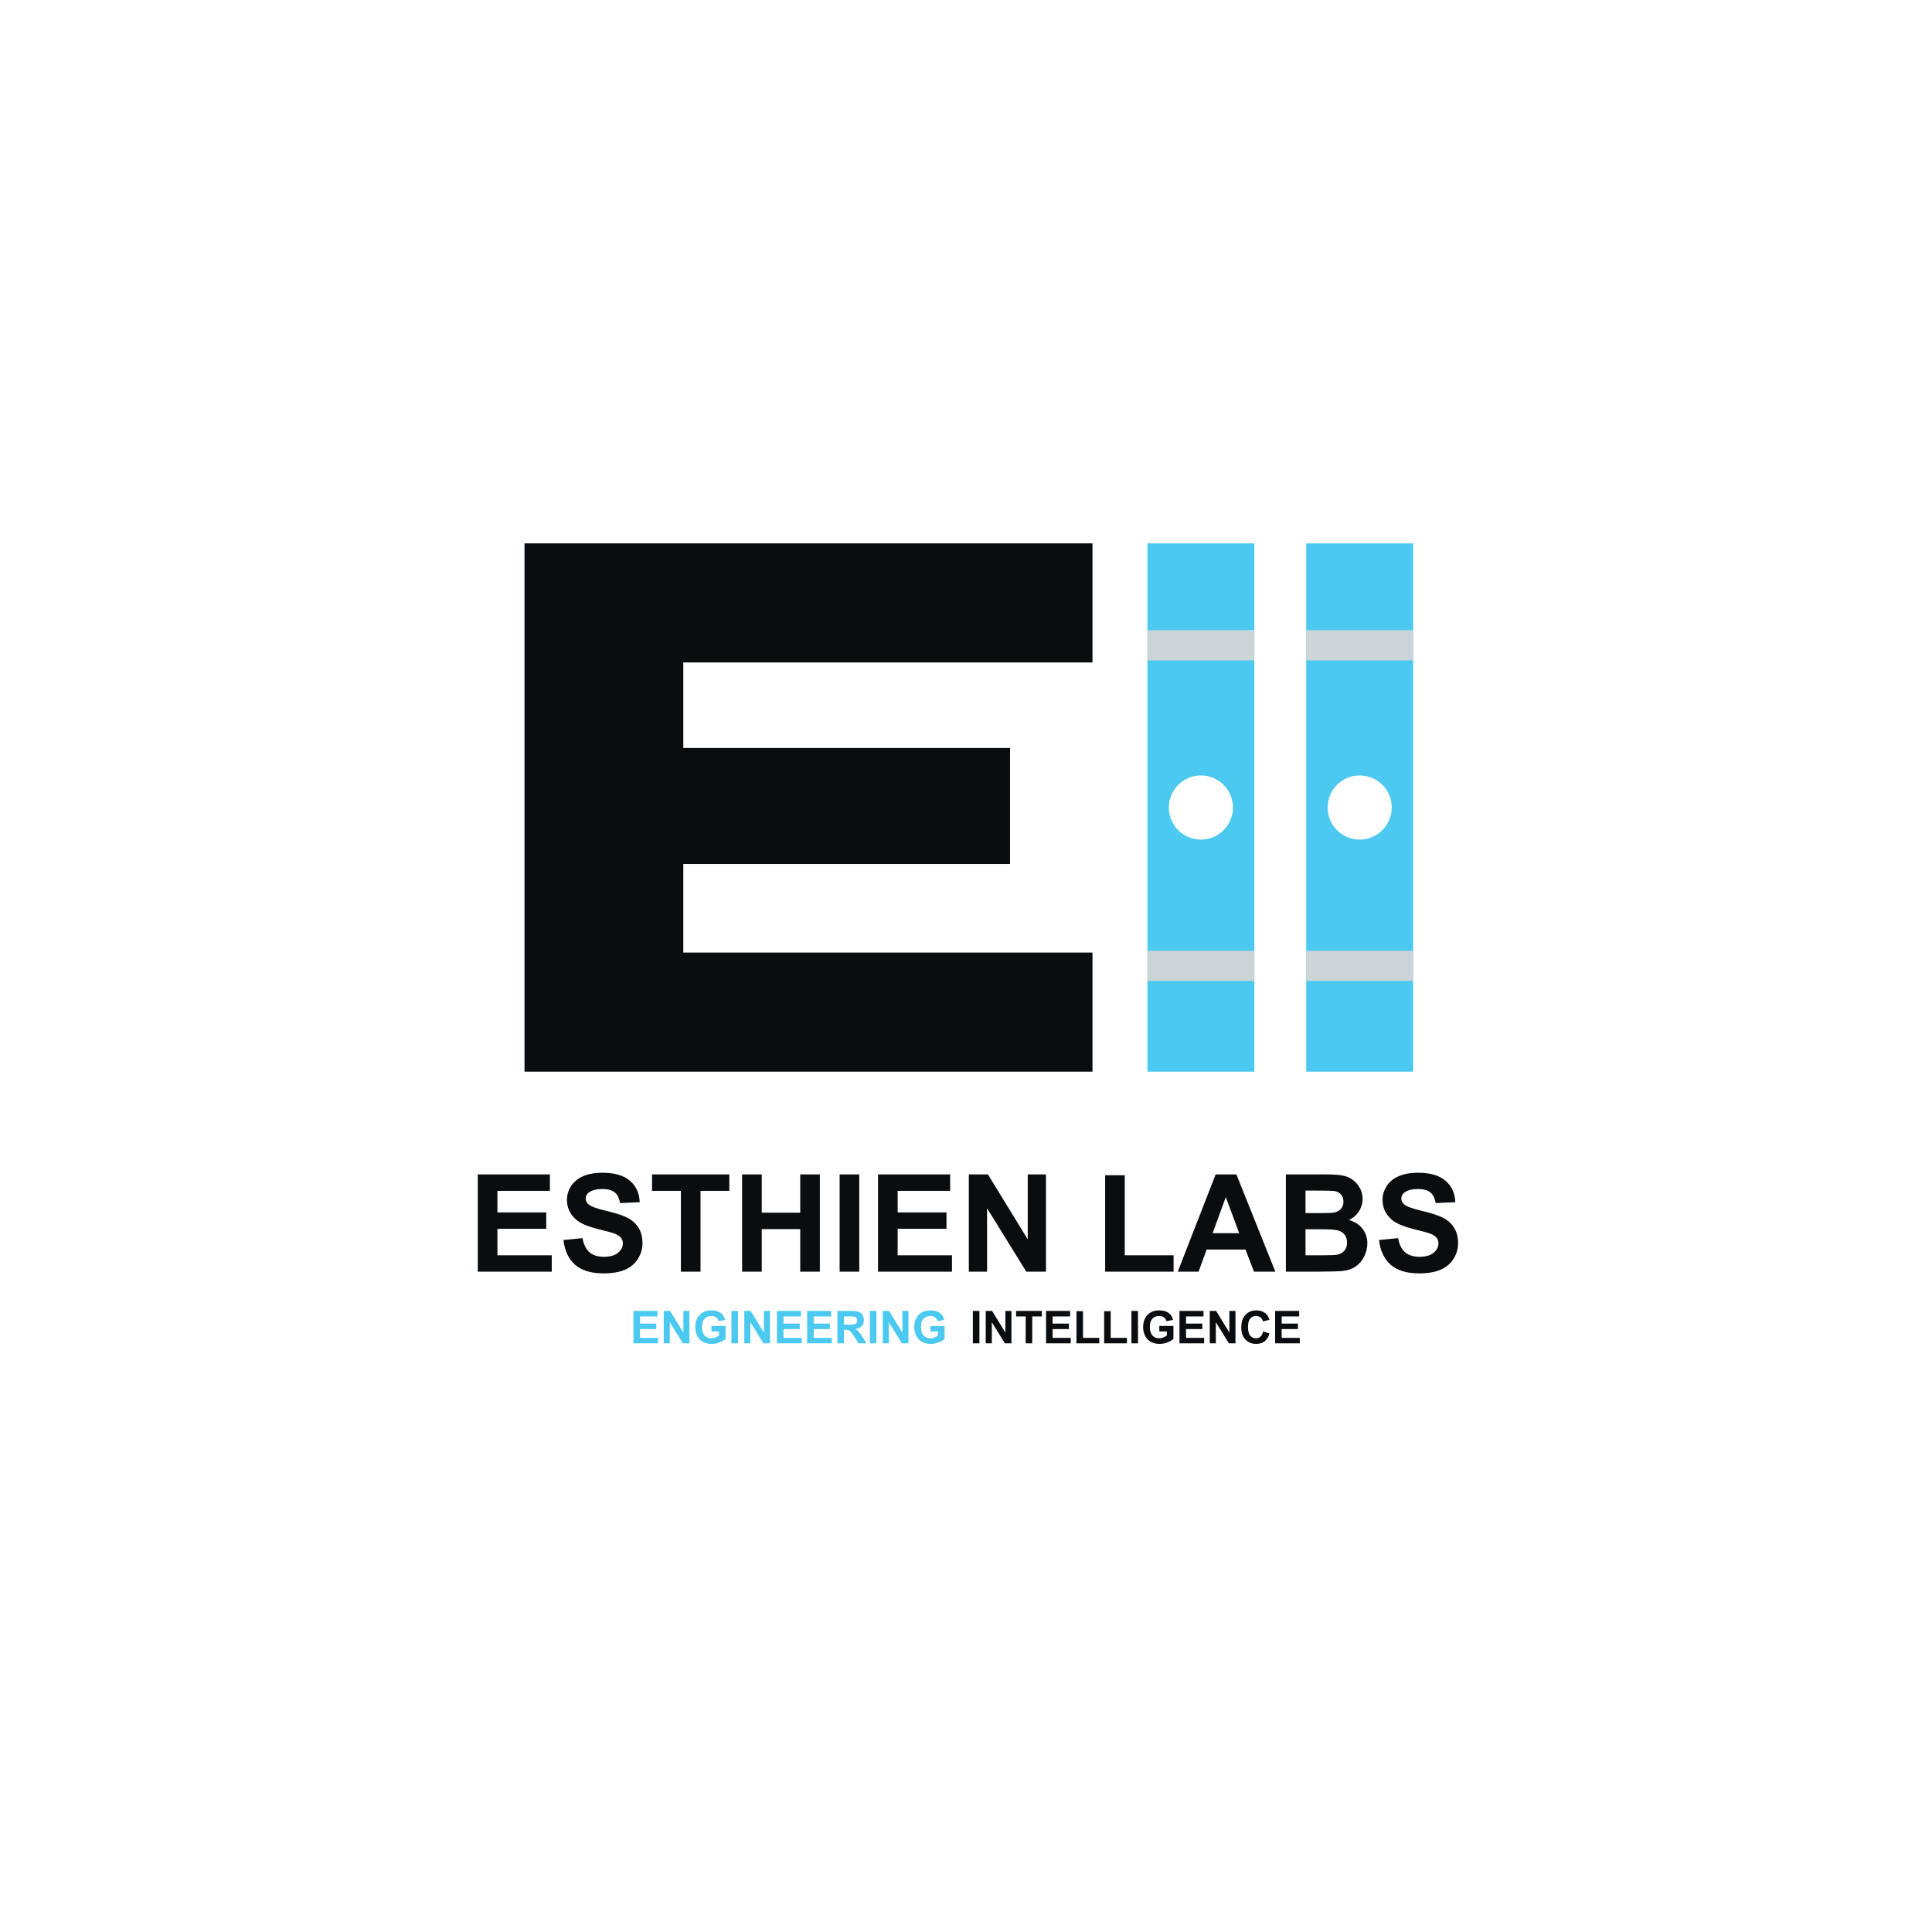
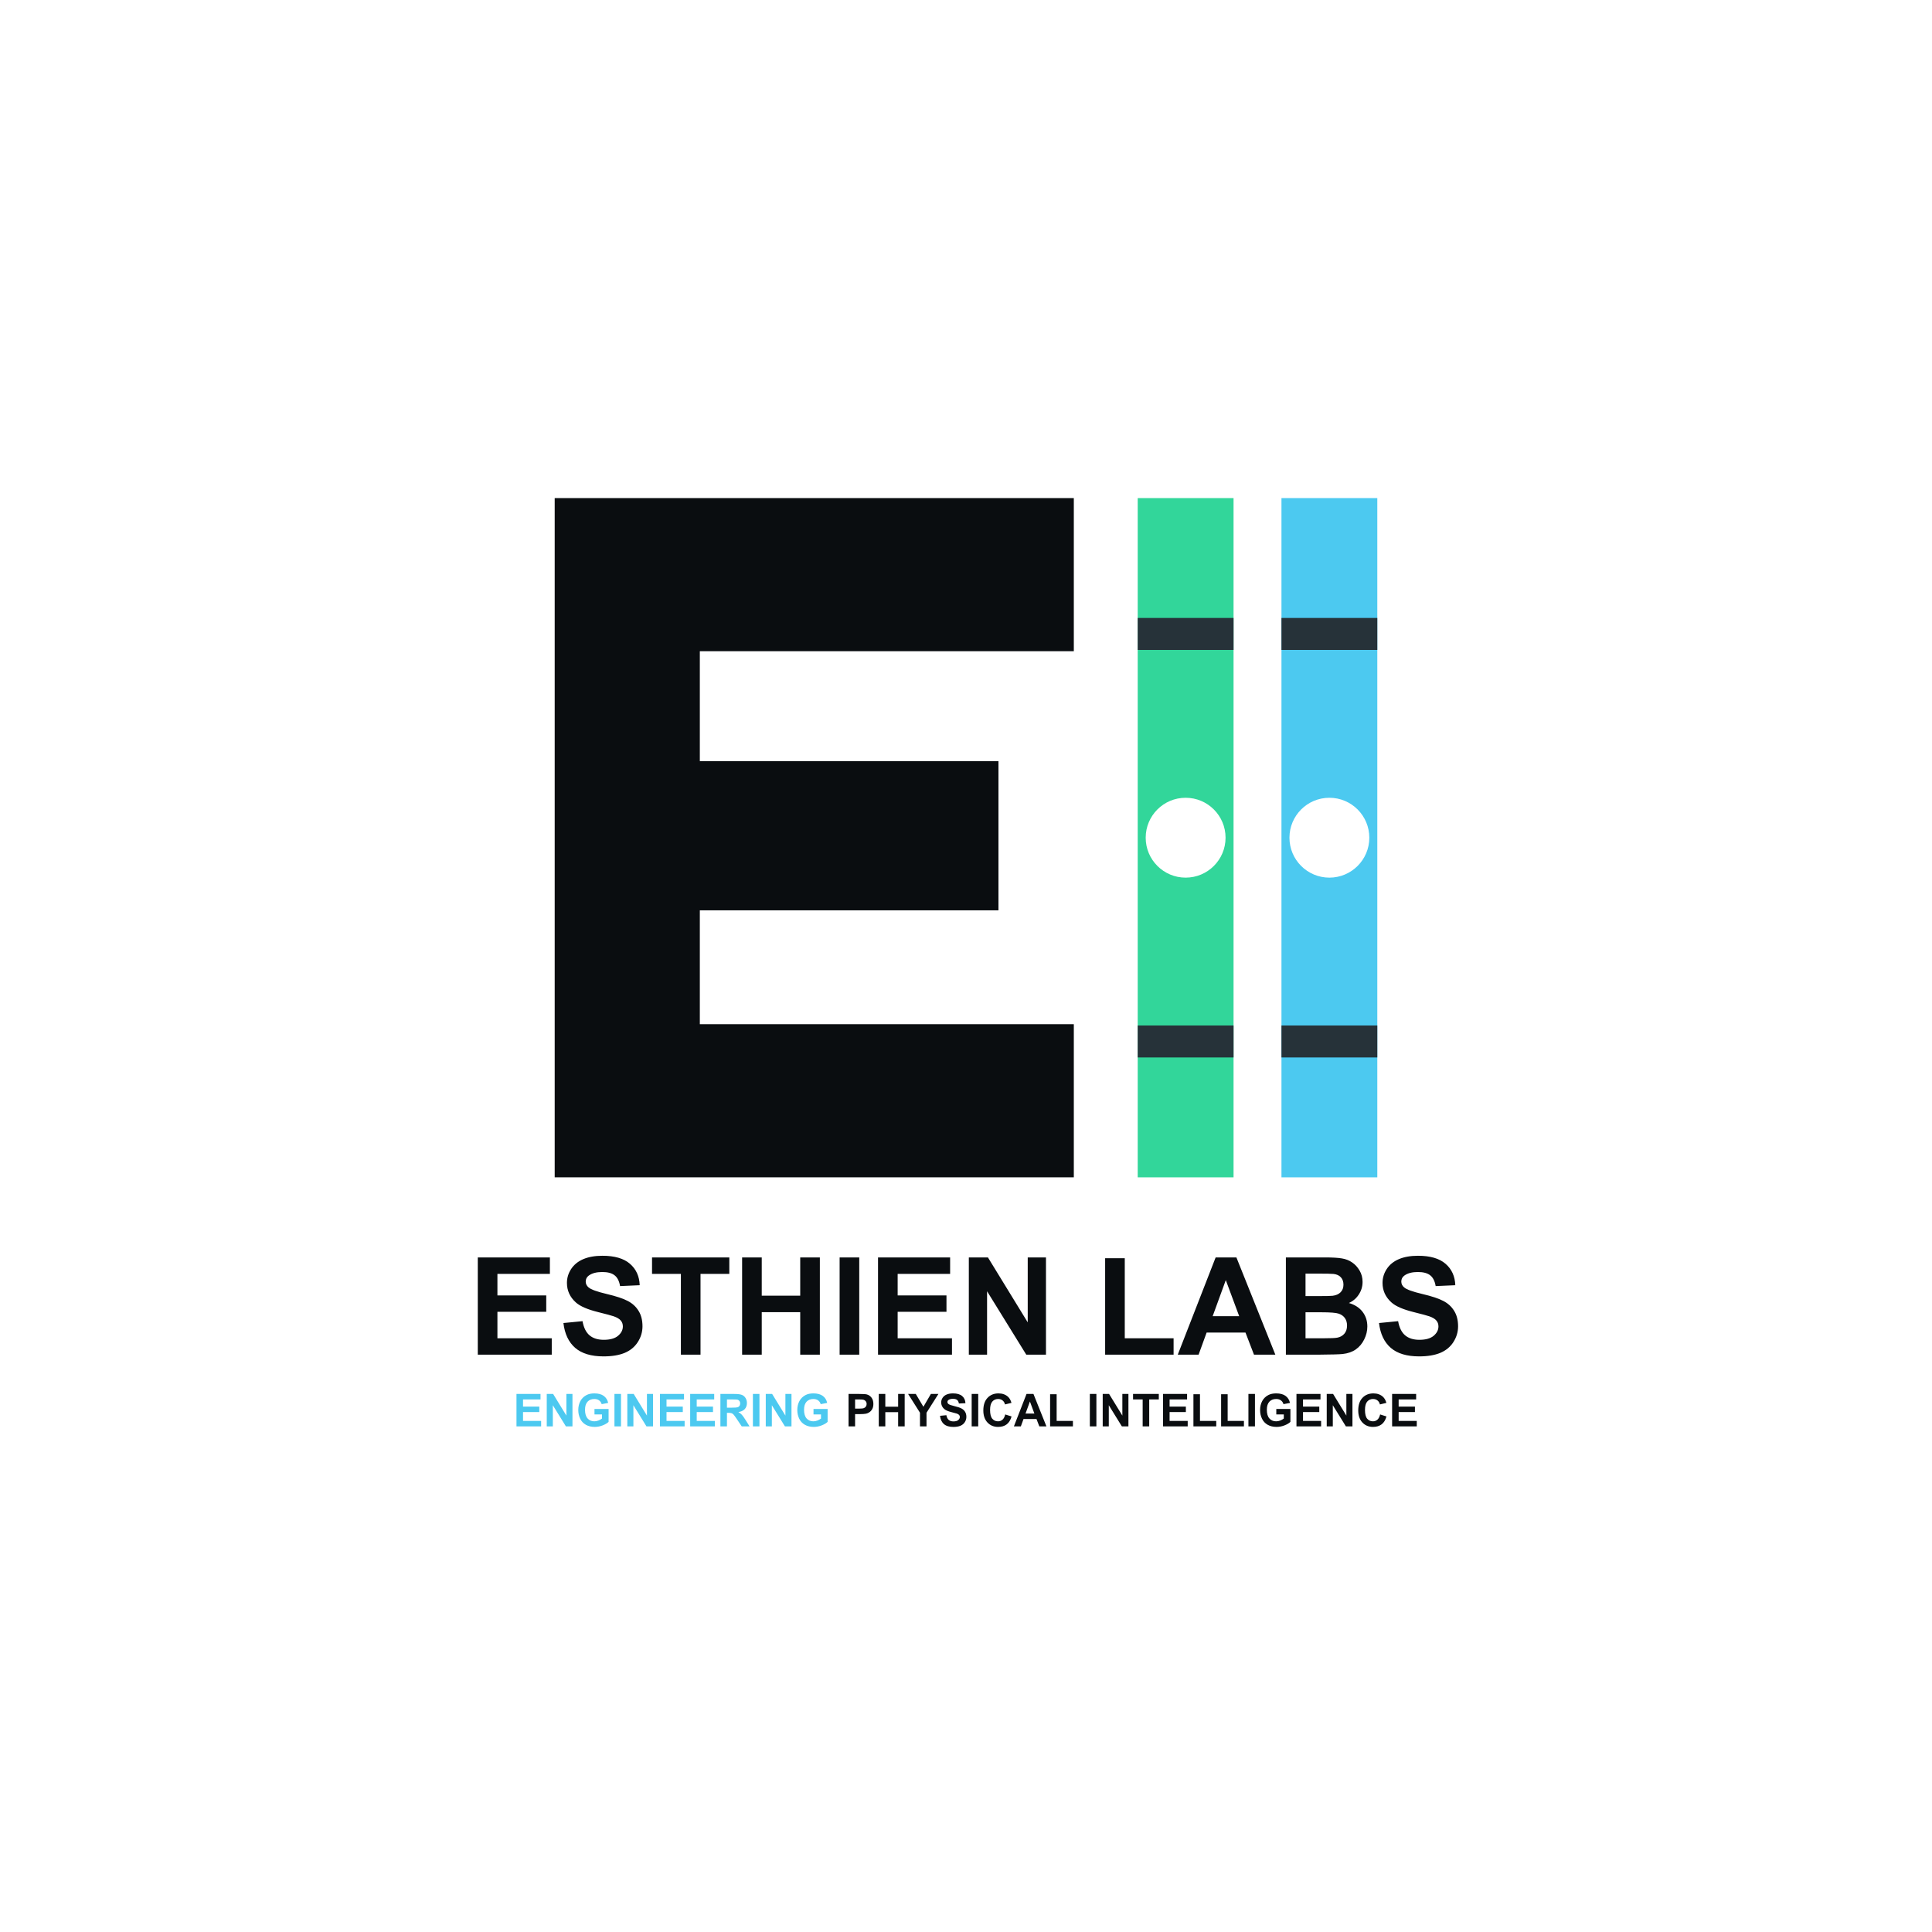
<svg xmlns="http://www.w3.org/2000/svg" width="512" height="512" viewBox="0 0 512 512" fill="none">
-   <path d="M139 144H289.52V175.561H181.081V198.22H267.67V228.971H181.081V252.439H289.52V284H139V144Z" fill="#0A0D10" />
-   <path d="M332.409 284H304.086V144H332.409V284ZM318.247 205.503C313.554 205.503 309.75 209.307 309.75 214C309.75 218.693 313.554 222.497 318.247 222.497C322.94 222.497 326.744 218.693 326.744 214C326.744 209.307 322.94 205.503 318.247 205.503Z" fill="#4CC9F0" />
-   <path d="M304.09 171H332.415M304.09 255.971H332.409" stroke="#CBD5D8" stroke-width="8" />
-   <path d="M374.487 284H346.164V144H374.487V284ZM360.333 205.503C355.64 205.503 351.836 209.307 351.836 214C351.836 218.693 355.64 222.497 360.333 222.497C365.026 222.497 368.83 218.693 368.83 214C368.83 209.307 365.026 205.503 360.333 205.503Z" fill="#4CC9F0" />
-   <path d="M346.166 171H374.492M346.165 255.971H374.482" stroke="#CBD5D8" stroke-width="8" />
-   <path d="M126.619 337V311.23H145.727V315.59H131.822V321.303H144.76V325.645H131.822V332.658H146.219V337H126.619ZM149.312 328.615L154.375 328.123C154.68 329.822 155.295 331.07 156.221 331.867C157.158 332.664 158.418 333.062 160 333.062C161.676 333.062 162.936 332.711 163.779 332.008C164.635 331.293 165.062 330.461 165.062 329.512C165.062 328.902 164.881 328.387 164.518 327.965C164.166 327.531 163.545 327.156 162.654 326.84C162.045 326.629 160.656 326.254 158.488 325.715C155.699 325.023 153.742 324.174 152.617 323.166C151.035 321.748 150.244 320.02 150.244 317.98C150.244 316.668 150.613 315.443 151.352 314.307C152.102 313.158 153.174 312.285 154.568 311.688C155.975 311.09 157.668 310.791 159.648 310.791C162.883 310.791 165.314 311.5 166.943 312.918C168.584 314.336 169.445 316.229 169.527 318.596L164.324 318.824C164.102 317.5 163.621 316.551 162.883 315.977C162.156 315.391 161.061 315.098 159.596 315.098C158.084 315.098 156.9 315.408 156.045 316.029C155.494 316.428 155.219 316.961 155.219 317.629C155.219 318.238 155.477 318.76 155.992 319.193C156.648 319.744 158.242 320.318 160.773 320.916C163.305 321.514 165.174 322.135 166.381 322.779C167.6 323.412 168.549 324.285 169.229 325.398C169.92 326.5 170.266 327.865 170.266 329.494C170.266 330.971 169.855 332.354 169.035 333.643C168.215 334.932 167.055 335.893 165.555 336.525C164.055 337.146 162.186 337.457 159.947 337.457C156.689 337.457 154.188 336.707 152.441 335.207C150.695 333.695 149.652 331.498 149.312 328.615ZM180.443 337V315.59H172.797V311.23H193.275V315.59H185.646V337H180.443ZM196.668 337V311.23H201.871V321.373H212.066V311.23H217.27V337H212.066V325.732H201.871V337H196.668ZM222.508 337V311.23H227.711V337H222.508ZM232.686 337V311.23H251.793V315.59H237.889V321.303H250.826V325.645H237.889V332.658H252.285V337H232.686ZM256.75 337V311.23H261.812L272.359 328.439V311.23H277.193V337H271.973L261.584 320.195V337H256.75ZM292.873 337V311.441H298.076V332.658H311.014V337H292.873ZM337.979 337H332.318L330.068 331.146H319.768L317.641 337H312.121L322.158 311.23H327.66L337.979 337ZM328.398 326.805L324.848 317.242L321.367 326.805H328.398ZM340.773 311.23H351.074C353.113 311.23 354.631 311.318 355.627 311.494C356.635 311.658 357.531 312.01 358.316 312.549C359.113 313.088 359.775 313.809 360.303 314.711C360.83 315.602 361.094 316.604 361.094 317.717C361.094 318.924 360.766 320.031 360.109 321.039C359.465 322.047 358.586 322.803 357.473 323.307C359.043 323.764 360.25 324.543 361.094 325.645C361.938 326.746 362.359 328.041 362.359 329.529C362.359 330.701 362.084 331.844 361.533 332.957C360.994 334.059 360.25 334.943 359.301 335.611C358.363 336.268 357.203 336.672 355.82 336.824C354.953 336.918 352.861 336.977 349.545 337H340.773V311.23ZM345.977 315.52V321.479H349.387C351.414 321.479 352.674 321.449 353.166 321.391C354.057 321.285 354.754 320.98 355.258 320.477C355.773 319.961 356.031 319.287 356.031 318.455C356.031 317.658 355.809 317.014 355.363 316.521C354.93 316.018 354.279 315.713 353.412 315.607C352.896 315.549 351.414 315.52 348.965 315.52H345.977ZM345.977 325.768V332.658H350.793C352.668 332.658 353.857 332.605 354.361 332.5C355.135 332.359 355.762 332.02 356.242 331.48C356.734 330.93 356.98 330.197 356.98 329.283C356.98 328.51 356.793 327.854 356.418 327.314C356.043 326.775 355.498 326.383 354.783 326.137C354.08 325.891 352.545 325.768 350.178 325.768H345.977ZM365.453 328.615L370.516 328.123C370.82 329.822 371.436 331.07 372.361 331.867C373.299 332.664 374.559 333.062 376.141 333.062C377.816 333.062 379.076 332.711 379.92 332.008C380.775 331.293 381.203 330.461 381.203 329.512C381.203 328.902 381.021 328.387 380.658 327.965C380.307 327.531 379.686 327.156 378.795 326.84C378.186 326.629 376.797 326.254 374.629 325.715C371.84 325.023 369.883 324.174 368.758 323.166C367.176 321.748 366.385 320.02 366.385 317.98C366.385 316.668 366.754 315.443 367.492 314.307C368.242 313.158 369.314 312.285 370.709 311.688C372.115 311.09 373.809 310.791 375.789 310.791C379.023 310.791 381.455 311.5 383.084 312.918C384.725 314.336 385.586 316.229 385.668 318.596L380.465 318.824C380.242 317.5 379.762 316.551 379.023 315.977C378.297 315.391 377.201 315.098 375.736 315.098C374.225 315.098 373.041 315.408 372.186 316.029C371.635 316.428 371.359 316.961 371.359 317.629C371.359 318.238 371.617 318.76 372.133 319.193C372.789 319.744 374.383 320.318 376.914 320.916C379.445 321.514 381.314 322.135 382.521 322.779C383.74 323.412 384.689 324.285 385.369 325.398C386.061 326.5 386.406 327.865 386.406 329.494C386.406 330.971 385.996 332.354 385.176 333.643C384.355 334.932 383.195 335.893 381.695 336.525C380.195 337.146 378.326 337.457 376.088 337.457C372.83 337.457 370.328 336.707 368.582 335.207C366.836 333.695 365.793 331.498 365.453 328.615Z" fill="#0A0D10" />
-   <path d="M167.873 356V347.41H174.242V348.863H169.607V350.768H173.92V352.215H169.607V354.553H174.406V356H167.873ZM175.895 356V347.41H177.582L181.098 353.146V347.41H182.709V356H180.969L177.506 350.398V356H175.895ZM188.545 352.842V351.395H192.283V354.816C191.92 355.168 191.393 355.479 190.701 355.748C190.014 356.014 189.316 356.146 188.609 356.146C187.711 356.146 186.928 355.959 186.26 355.584C185.592 355.205 185.09 354.666 184.754 353.967C184.418 353.264 184.25 352.5 184.25 351.676C184.25 350.781 184.438 349.986 184.812 349.291C185.188 348.596 185.736 348.062 186.459 347.691C187.01 347.406 187.695 347.264 188.516 347.264C189.582 347.264 190.414 347.488 191.012 347.938C191.613 348.383 192 349 192.172 349.789L190.449 350.111C190.328 349.689 190.1 349.357 189.764 349.115C189.432 348.869 189.016 348.746 188.516 348.746C187.758 348.746 187.154 348.986 186.705 349.467C186.26 349.947 186.037 350.66 186.037 351.605C186.037 352.625 186.264 353.391 186.717 353.902C187.17 354.41 187.764 354.664 188.498 354.664C188.861 354.664 189.225 354.594 189.588 354.453C189.955 354.309 190.27 354.135 190.531 353.932V352.842H188.545ZM193.836 356V347.41H195.57V356H193.836ZM197.246 356V347.41H198.934L202.449 353.146V347.41H204.061V356H202.32L198.857 350.398V356H197.246ZM205.9 356V347.41H212.27V348.863H207.635V350.768H211.947V352.215H207.635V354.553H212.434V356H205.9ZM213.904 356V347.41H220.273V348.863H215.639V350.768H219.951V352.215H215.639V354.553H220.438V356H213.904ZM221.914 356V347.41H225.564C226.482 347.41 227.148 347.488 227.562 347.645C227.98 347.797 228.314 348.07 228.564 348.465C228.814 348.859 228.939 349.311 228.939 349.818C228.939 350.463 228.75 350.996 228.371 351.418C227.992 351.836 227.426 352.1 226.672 352.209C227.047 352.428 227.355 352.668 227.598 352.93C227.844 353.191 228.174 353.656 228.588 354.324L229.637 356H227.562L226.309 354.131C225.863 353.463 225.559 353.043 225.395 352.871C225.23 352.695 225.057 352.576 224.873 352.514C224.689 352.447 224.398 352.414 224 352.414H223.648V356H221.914ZM223.648 351.043H224.932C225.764 351.043 226.283 351.008 226.49 350.938C226.697 350.867 226.859 350.746 226.977 350.574C227.094 350.402 227.152 350.188 227.152 349.93C227.152 349.641 227.074 349.408 226.918 349.232C226.766 349.053 226.549 348.939 226.268 348.893C226.127 348.873 225.705 348.863 225.002 348.863H223.648V351.043ZM230.527 356V347.41H232.262V356H230.527ZM233.938 356V347.41H235.625L239.141 353.146V347.41H240.752V356H239.012L235.549 350.398V356H233.938ZM246.588 352.842V351.395H250.326V354.816C249.963 355.168 249.436 355.479 248.744 355.748C248.057 356.014 247.359 356.146 246.652 356.146C245.754 356.146 244.971 355.959 244.303 355.584C243.635 355.205 243.133 354.666 242.797 353.967C242.461 353.264 242.293 352.5 242.293 351.676C242.293 350.781 242.48 349.986 242.855 349.291C243.23 348.596 243.779 348.062 244.502 347.691C245.053 347.406 245.738 347.264 246.559 347.264C247.625 347.264 248.457 347.488 249.055 347.938C249.656 348.383 250.043 349 250.215 349.789L248.492 350.111C248.371 349.689 248.143 349.357 247.807 349.115C247.475 348.869 247.059 348.746 246.559 348.746C245.801 348.746 245.197 348.986 244.748 349.467C244.303 349.947 244.08 350.66 244.08 351.605C244.08 352.625 244.307 353.391 244.76 353.902C245.213 354.41 245.807 354.664 246.541 354.664C246.904 354.664 247.268 354.594 247.631 354.453C247.998 354.309 248.312 354.135 248.574 353.932V352.842H246.588Z" fill="#4CC9F0" />
-   <path d="M257.82 356V347.41H259.555V356H257.82ZM261.23 356V347.41H262.918L266.434 353.146V347.41H268.045V356H266.305L262.842 350.398V356H261.23ZM271.818 356V348.863H269.27V347.41H276.096V348.863H273.553V356H271.818ZM277.221 356V347.41H283.59V348.863H278.955V350.768H283.268V352.215H278.955V354.553H283.754V356H277.221ZM285.271 356V347.48H287.006V354.553H291.318V356H285.271ZM292.607 356V347.48H294.342V354.553H298.654V356H292.607ZM299.844 356V347.41H301.578V356H299.844ZM307.232 352.842V351.395H310.971V354.816C310.607 355.168 310.08 355.479 309.389 355.748C308.701 356.014 308.004 356.146 307.297 356.146C306.398 356.146 305.615 355.959 304.947 355.584C304.279 355.205 303.777 354.666 303.441 353.967C303.105 353.264 302.938 352.5 302.938 351.676C302.938 350.781 303.125 349.986 303.5 349.291C303.875 348.596 304.424 348.062 305.146 347.691C305.697 347.406 306.383 347.264 307.203 347.264C308.27 347.264 309.102 347.488 309.699 347.938C310.301 348.383 310.688 349 310.859 349.789L309.137 350.111C309.016 349.689 308.787 349.357 308.451 349.115C308.119 348.869 307.703 348.746 307.203 348.746C306.445 348.746 305.842 348.986 305.393 349.467C304.947 349.947 304.725 350.66 304.725 351.605C304.725 352.625 304.951 353.391 305.404 353.902C305.857 354.41 306.451 354.664 307.186 354.664C307.549 354.664 307.912 354.594 308.275 354.453C308.643 354.309 308.957 354.135 309.219 353.932V352.842H307.232ZM312.576 356V347.41H318.945V348.863H314.311V350.768H318.623V352.215H314.311V354.553H319.109V356H312.576ZM320.598 356V347.41H322.285L325.801 353.146V347.41H327.412V356H325.672L322.209 350.398V356H320.598ZM334.748 352.842L336.43 353.375C336.172 354.312 335.742 355.01 335.141 355.467C334.543 355.92 333.783 356.146 332.861 356.146C331.721 356.146 330.783 355.758 330.049 354.98C329.314 354.199 328.947 353.133 328.947 351.781C328.947 350.352 329.316 349.242 330.055 348.453C330.793 347.66 331.764 347.264 332.967 347.264C334.018 347.264 334.871 347.574 335.527 348.195C335.918 348.562 336.211 349.09 336.406 349.777L334.689 350.188C334.588 349.742 334.375 349.391 334.051 349.133C333.73 348.875 333.34 348.746 332.879 348.746C332.242 348.746 331.725 348.975 331.326 349.432C330.932 349.889 330.734 350.629 330.734 351.652C330.734 352.738 330.93 353.512 331.32 353.973C331.711 354.434 332.219 354.664 332.844 354.664C333.305 354.664 333.701 354.518 334.033 354.225C334.365 353.932 334.604 353.471 334.748 352.842ZM337.924 356V347.41H344.293V348.863H339.658V350.768H343.971V352.215H339.658V354.553H344.457V356H337.924Z" fill="#0A0D10" />
+   <path d="M126.619 359V333.23H145.727V337.59H131.822V343.303H144.76V347.645H131.822V354.658H146.219V359H126.619ZM149.312 350.615L154.375 350.123C154.68 351.822 155.295 353.07 156.221 353.867C157.158 354.664 158.418 355.062 160 355.062C161.676 355.062 162.936 354.711 163.779 354.008C164.635 353.293 165.062 352.461 165.062 351.512C165.062 350.902 164.881 350.387 164.518 349.965C164.166 349.531 163.545 349.156 162.654 348.84C162.045 348.629 160.656 348.254 158.488 347.715C155.699 347.023 153.742 346.174 152.617 345.166C151.035 343.748 150.244 342.02 150.244 339.98C150.244 338.668 150.613 337.443 151.352 336.307C152.102 335.158 153.174 334.285 154.568 333.688C155.975 333.09 157.668 332.791 159.648 332.791C162.883 332.791 165.314 333.5 166.943 334.918C168.584 336.336 169.445 338.229 169.527 340.596L164.324 340.824C164.102 339.5 163.621 338.551 162.883 337.977C162.156 337.391 161.061 337.098 159.596 337.098C158.084 337.098 156.9 337.408 156.045 338.029C155.494 338.428 155.219 338.961 155.219 339.629C155.219 340.238 155.477 340.76 155.992 341.193C156.648 341.744 158.242 342.318 160.773 342.916C163.305 343.514 165.174 344.135 166.381 344.779C167.6 345.412 168.549 346.285 169.229 347.398C169.92 348.5 170.266 349.865 170.266 351.494C170.266 352.971 169.855 354.354 169.035 355.643C168.215 356.932 167.055 357.893 165.555 358.525C164.055 359.146 162.186 359.457 159.947 359.457C156.689 359.457 154.188 358.707 152.441 357.207C150.695 355.695 149.652 353.498 149.312 350.615ZM180.443 359V337.59H172.797V333.23H193.275V337.59H185.646V359H180.443ZM196.668 359V333.23H201.871V343.373H212.066V333.23H217.27V359H212.066V347.732H201.871V359H196.668ZM222.508 359V333.23H227.711V359H222.508ZM232.686 359V333.23H251.793V337.59H237.889V343.303H250.826V347.645H237.889V354.658H252.285V359H232.686ZM256.75 359V333.23H261.812L272.359 350.439V333.23H277.193V359H271.973L261.584 342.195V359H256.75ZM292.873 359V333.441H298.076V354.658H311.014V359H292.873ZM337.979 359H332.318L330.068 353.146H319.768L317.641 359H312.121L322.158 333.23H327.66L337.979 359ZM328.398 348.805L324.848 339.242L321.367 348.805H328.398ZM340.773 333.23H351.074C353.113 333.23 354.631 333.318 355.627 333.494C356.635 333.658 357.531 334.01 358.316 334.549C359.113 335.088 359.775 335.809 360.303 336.711C360.83 337.602 361.094 338.604 361.094 339.717C361.094 340.924 360.766 342.031 360.109 343.039C359.465 344.047 358.586 344.803 357.473 345.307C359.043 345.764 360.25 346.543 361.094 347.645C361.938 348.746 362.359 350.041 362.359 351.529C362.359 352.701 362.084 353.844 361.533 354.957C360.994 356.059 360.25 356.943 359.301 357.611C358.363 358.268 357.203 358.672 355.82 358.824C354.953 358.918 352.861 358.977 349.545 359H340.773V333.23ZM345.977 337.52V343.479H349.387C351.414 343.479 352.674 343.449 353.166 343.391C354.057 343.285 354.754 342.98 355.258 342.477C355.773 341.961 356.031 341.287 356.031 340.455C356.031 339.658 355.809 339.014 355.363 338.521C354.93 338.018 354.279 337.713 353.412 337.607C352.896 337.549 351.414 337.52 348.965 337.52H345.977ZM345.977 347.768V354.658H350.793C352.668 354.658 353.857 354.605 354.361 354.5C355.135 354.359 355.762 354.02 356.242 353.48C356.734 352.93 356.98 352.197 356.98 351.283C356.98 350.51 356.793 349.854 356.418 349.314C356.043 348.775 355.498 348.383 354.783 348.137C354.08 347.891 352.545 347.768 350.178 347.768H345.977ZM365.453 350.615L370.516 350.123C370.82 351.822 371.436 353.07 372.361 353.867C373.299 354.664 374.559 355.062 376.141 355.062C377.816 355.062 379.076 354.711 379.92 354.008C380.775 353.293 381.203 352.461 381.203 351.512C381.203 350.902 381.021 350.387 380.658 349.965C380.307 349.531 379.686 349.156 378.795 348.84C378.186 348.629 376.797 348.254 374.629 347.715C371.84 347.023 369.883 346.174 368.758 345.166C367.176 343.748 366.385 342.02 366.385 339.98C366.385 338.668 366.754 337.443 367.492 336.307C368.242 335.158 369.314 334.285 370.709 333.688C372.115 333.09 373.809 332.791 375.789 332.791C379.023 332.791 381.455 333.5 383.084 334.918C384.725 336.336 385.586 338.229 385.668 340.596L380.465 340.824C380.242 339.5 379.762 338.551 379.023 337.977C378.297 337.391 377.201 337.098 375.736 337.098C374.225 337.098 373.041 337.408 372.186 338.029C371.635 338.428 371.359 338.961 371.359 339.629C371.359 340.238 371.617 340.76 372.133 341.193C372.789 341.744 374.383 342.318 376.914 342.916C379.445 343.514 381.314 344.135 382.521 344.779C383.74 345.412 384.689 346.285 385.369 347.398C386.061 348.5 386.406 349.865 386.406 351.494C386.406 352.971 385.996 354.354 385.176 355.643C384.355 356.932 383.195 357.893 381.695 358.525C380.195 359.146 378.326 359.457 376.088 359.457C372.83 359.457 370.328 358.707 368.582 357.207C366.836 355.695 365.793 353.498 365.453 350.615Z" fill="#0A0D10" />
+   <path d="M136.873 378V369.41H143.242V370.863H138.607V372.768H142.92V374.215H138.607V376.553H143.406V378H136.873ZM144.895 378V369.41H146.582L150.098 375.146V369.41H151.709V378H149.969L146.506 372.398V378H144.895ZM157.545 374.842V373.395H161.283V376.816C160.92 377.168 160.393 377.479 159.701 377.748C159.014 378.014 158.316 378.146 157.609 378.146C156.711 378.146 155.928 377.959 155.26 377.584C154.592 377.205 154.09 376.666 153.754 375.967C153.418 375.264 153.25 374.5 153.25 373.676C153.25 372.781 153.438 371.986 153.812 371.291C154.188 370.596 154.736 370.062 155.459 369.691C156.01 369.406 156.695 369.264 157.516 369.264C158.582 369.264 159.414 369.488 160.012 369.938C160.613 370.383 161 371 161.172 371.789L159.449 372.111C159.328 371.689 159.1 371.357 158.764 371.115C158.432 370.869 158.016 370.746 157.516 370.746C156.758 370.746 156.154 370.986 155.705 371.467C155.26 371.947 155.037 372.66 155.037 373.605C155.037 374.625 155.264 375.391 155.717 375.902C156.17 376.41 156.764 376.664 157.498 376.664C157.861 376.664 158.225 376.594 158.588 376.453C158.955 376.309 159.27 376.135 159.531 375.932V374.842H157.545ZM162.836 378V369.41H164.57V378H162.836ZM166.246 378V369.41H167.934L171.449 375.146V369.41H173.061V378H171.32L167.857 372.398V378H166.246ZM174.9 378V369.41H181.27V370.863H176.635V372.768H180.947V374.215H176.635V376.553H181.434V378H174.9ZM182.904 378V369.41H189.273V370.863H184.639V372.768H188.951V374.215H184.639V376.553H189.438V378H182.904ZM190.914 378V369.41H194.564C195.482 369.41 196.148 369.488 196.562 369.645C196.98 369.797 197.314 370.07 197.564 370.465C197.814 370.859 197.939 371.311 197.939 371.818C197.939 372.463 197.75 372.996 197.371 373.418C196.992 373.836 196.426 374.1 195.672 374.209C196.047 374.428 196.355 374.668 196.598 374.93C196.844 375.191 197.174 375.656 197.588 376.324L198.637 378H196.562L195.309 376.131C194.863 375.463 194.559 375.043 194.395 374.871C194.23 374.695 194.057 374.576 193.873 374.514C193.689 374.447 193.398 374.414 193 374.414H192.648V378H190.914ZM192.648 373.043H193.932C194.764 373.043 195.283 373.008 195.49 372.938C195.697 372.867 195.859 372.746 195.977 372.574C196.094 372.402 196.152 372.188 196.152 371.93C196.152 371.641 196.074 371.408 195.918 371.232C195.766 371.053 195.549 370.939 195.268 370.893C195.127 370.873 194.705 370.863 194.002 370.863H192.648V373.043ZM199.527 378V369.41H201.262V378H199.527ZM202.938 378V369.41H204.625L208.141 375.146V369.41H209.752V378H208.012L204.549 372.398V378H202.938ZM215.588 374.842V373.395H219.326V376.816C218.963 377.168 218.436 377.479 217.744 377.748C217.057 378.014 216.359 378.146 215.652 378.146C214.754 378.146 213.971 377.959 213.303 377.584C212.635 377.205 212.133 376.666 211.797 375.967C211.461 375.264 211.293 374.5 211.293 373.676C211.293 372.781 211.48 371.986 211.855 371.291C212.23 370.596 212.779 370.062 213.502 369.691C214.053 369.406 214.738 369.264 215.559 369.264C216.625 369.264 217.457 369.488 218.055 369.938C218.656 370.383 219.043 371 219.215 371.789L217.492 372.111C217.371 371.689 217.143 371.357 216.807 371.115C216.475 370.869 216.059 370.746 215.559 370.746C214.801 370.746 214.197 370.986 213.748 371.467C213.303 371.947 213.08 372.66 213.08 373.605C213.08 374.625 213.307 375.391 213.76 375.902C214.213 376.41 214.807 376.664 215.541 376.664C215.904 376.664 216.268 376.594 216.631 376.453C216.998 376.309 217.312 376.135 217.574 375.932V374.842H215.588Z" fill="#4CC9F0" />
+   <path d="M224.873 378V369.41H227.656C228.711 369.41 229.398 369.453 229.719 369.539C230.211 369.668 230.623 369.949 230.955 370.383C231.287 370.812 231.453 371.369 231.453 372.053C231.453 372.58 231.357 373.023 231.166 373.383C230.975 373.742 230.73 374.025 230.434 374.232C230.141 374.436 229.842 374.57 229.537 374.637C229.123 374.719 228.523 374.76 227.738 374.76H226.607V378H224.873ZM226.607 370.863V373.301H227.557C228.24 373.301 228.697 373.256 228.928 373.166C229.158 373.076 229.338 372.936 229.467 372.744C229.6 372.553 229.666 372.33 229.666 372.076C229.666 371.764 229.574 371.506 229.391 371.303C229.207 371.1 228.975 370.973 228.693 370.922C228.486 370.883 228.07 370.863 227.445 370.863H226.607ZM232.883 378V369.41H234.617V372.791H238.016V369.41H239.75V378H238.016V374.244H234.617V378H232.883ZM243.805 378V374.385L240.658 369.41H242.691L244.713 372.809L246.693 369.41H248.691L245.533 374.396V378H243.805ZM249.113 375.205L250.801 375.041C250.902 375.607 251.107 376.023 251.416 376.289C251.729 376.555 252.148 376.688 252.676 376.688C253.234 376.688 253.654 376.57 253.936 376.336C254.221 376.098 254.363 375.82 254.363 375.504C254.363 375.301 254.303 375.129 254.182 374.988C254.064 374.844 253.857 374.719 253.561 374.613C253.357 374.543 252.895 374.418 252.172 374.238C251.242 374.008 250.59 373.725 250.215 373.389C249.688 372.916 249.424 372.34 249.424 371.66C249.424 371.223 249.547 370.814 249.793 370.436C250.043 370.053 250.4 369.762 250.865 369.562C251.334 369.363 251.898 369.264 252.559 369.264C253.637 369.264 254.447 369.5 254.99 369.973C255.537 370.445 255.824 371.076 255.852 371.865L254.117 371.941C254.043 371.5 253.883 371.184 253.637 370.992C253.395 370.797 253.029 370.699 252.541 370.699C252.037 370.699 251.643 370.803 251.357 371.01C251.174 371.143 251.082 371.32 251.082 371.543C251.082 371.746 251.168 371.92 251.34 372.064C251.559 372.248 252.09 372.439 252.934 372.639C253.777 372.838 254.4 373.045 254.803 373.26C255.209 373.471 255.525 373.762 255.752 374.133C255.982 374.5 256.098 374.955 256.098 375.498C256.098 375.99 255.961 376.451 255.688 376.881C255.414 377.311 255.027 377.631 254.527 377.842C254.027 378.049 253.404 378.152 252.658 378.152C251.572 378.152 250.738 377.902 250.156 377.402C249.574 376.898 249.227 376.166 249.113 375.205ZM257.504 378V369.41H259.238V378H257.504ZM266.393 374.842L268.074 375.375C267.816 376.312 267.387 377.01 266.785 377.467C266.188 377.92 265.428 378.146 264.506 378.146C263.365 378.146 262.428 377.758 261.693 376.98C260.959 376.199 260.592 375.133 260.592 373.781C260.592 372.352 260.961 371.242 261.699 370.453C262.438 369.66 263.408 369.264 264.611 369.264C265.662 369.264 266.516 369.574 267.172 370.195C267.562 370.562 267.855 371.09 268.051 371.777L266.334 372.188C266.232 371.742 266.02 371.391 265.695 371.133C265.375 370.875 264.984 370.746 264.523 370.746C263.887 370.746 263.369 370.975 262.971 371.432C262.576 371.889 262.379 372.629 262.379 373.652C262.379 374.738 262.574 375.512 262.965 375.973C263.355 376.434 263.863 376.664 264.488 376.664C264.949 376.664 265.346 376.518 265.678 376.225C266.01 375.932 266.248 375.471 266.393 374.842ZM277.314 378H275.428L274.678 376.049H271.244L270.535 378H268.695L272.041 369.41H273.875L277.314 378ZM274.121 374.602L272.938 371.414L271.777 374.602H274.121ZM278.287 378V369.48H280.021V376.553H284.334V378H278.287Z" fill="#0A0D10" />
+   <path d="M288.82 378V369.41H290.555V378H288.82ZM292.23 378V369.41H293.918L297.434 375.146V369.41H299.045V378H297.305L293.842 372.398V378H292.23ZM302.818 378V370.863H300.27V369.41H307.096V370.863H304.553V378H302.818ZM308.221 378V369.41H314.59V370.863H309.955V372.768H314.268V374.215H309.955V376.553H314.754V378H308.221ZM316.271 378V369.48H318.006V376.553H322.318V378H316.271ZM323.607 378V369.48H325.342V376.553H329.654V378H323.607ZM330.844 378V369.41H332.578V378H330.844ZM338.232 374.842V373.395H341.971V376.816C341.607 377.168 341.08 377.479 340.389 377.748C339.701 378.014 339.004 378.146 338.297 378.146C337.398 378.146 336.615 377.959 335.947 377.584C335.279 377.205 334.777 376.666 334.441 375.967C334.105 375.264 333.938 374.5 333.938 373.676C333.938 372.781 334.125 371.986 334.5 371.291C334.875 370.596 335.424 370.062 336.146 369.691C336.697 369.406 337.383 369.264 338.203 369.264C339.27 369.264 340.102 369.488 340.699 369.938C341.301 370.383 341.688 371 341.859 371.789L340.137 372.111C340.016 371.689 339.787 371.357 339.451 371.115C339.119 370.869 338.703 370.746 338.203 370.746C337.445 370.746 336.842 370.986 336.393 371.467C335.947 371.947 335.725 372.66 335.725 373.605C335.725 374.625 335.951 375.391 336.404 375.902C336.857 376.41 337.451 376.664 338.186 376.664C338.549 376.664 338.912 376.594 339.275 376.453C339.643 376.309 339.957 376.135 340.219 375.932V374.842H338.232ZM343.576 378V369.41H349.945V370.863H345.311V372.768H349.623V374.215H345.311V376.553H350.109V378H343.576ZM351.598 378V369.41H353.285L356.801 375.146V369.41H358.412V378H356.672L353.209 372.398V378H351.598ZM365.748 374.842L367.43 375.375C367.172 376.312 366.742 377.01 366.141 377.467C365.543 377.92 364.783 378.146 363.861 378.146C362.721 378.146 361.783 377.758 361.049 376.98C360.314 376.199 359.947 375.133 359.947 373.781C359.947 372.352 360.316 371.242 361.055 370.453C361.793 369.66 362.764 369.264 363.967 369.264C365.018 369.264 365.871 369.574 366.527 370.195C366.918 370.562 367.211 371.09 367.406 371.777L365.689 372.188C365.588 371.742 365.375 371.391 365.051 371.133C364.73 370.875 364.34 370.746 363.879 370.746C363.242 370.746 362.725 370.975 362.326 371.432C361.932 371.889 361.734 372.629 361.734 373.652C361.734 374.738 361.93 375.512 362.32 375.973C362.711 376.434 363.219 376.664 363.844 376.664C364.305 376.664 364.701 376.518 365.033 376.225C365.365 375.932 365.604 375.471 365.748 374.842ZM368.924 378V369.41H375.293V370.863H370.658V372.768H374.971V374.215H370.658V376.553H375.457V378H368.924Z" fill="#0A0D10" />
+   <path d="M147 132H284.573V172.578H185.461V201.711H264.603V241.249H185.461V271.422H284.573V312H147V132Z" fill="#0A0D10" />
+   <path d="M326.903 312H301.505V132H326.903V312ZM314.204 211.417C308.36 211.417 303.621 216.155 303.621 222C303.621 227.845 308.36 232.583 314.204 232.583C320.049 232.583 324.786 227.845 324.786 222C324.786 216.155 320.049 211.417 314.204 211.417Z" fill="#32D69A" />
+   <path d="M326.903 280.236H301.505V271.765H326.903V280.236ZM326.903 172.236H301.505V163.765H326.903V172.236Z" fill="#263239" />
+   <path d="M365 312H339.602V132H365V312ZM352.301 211.417C346.456 211.417 341.718 216.155 341.718 222C341.718 227.845 346.456 232.583 352.301 232.583C358.145 232.583 362.883 227.845 362.883 222C362.883 216.155 358.145 211.417 352.301 211.417Z" fill="#4CC9F0" />
+   <path d="M365 280.236H339.602V271.765H365V280.236ZM365 172.236H339.602V163.765H365V172.236Z" fill="#263239" />
</svg>
